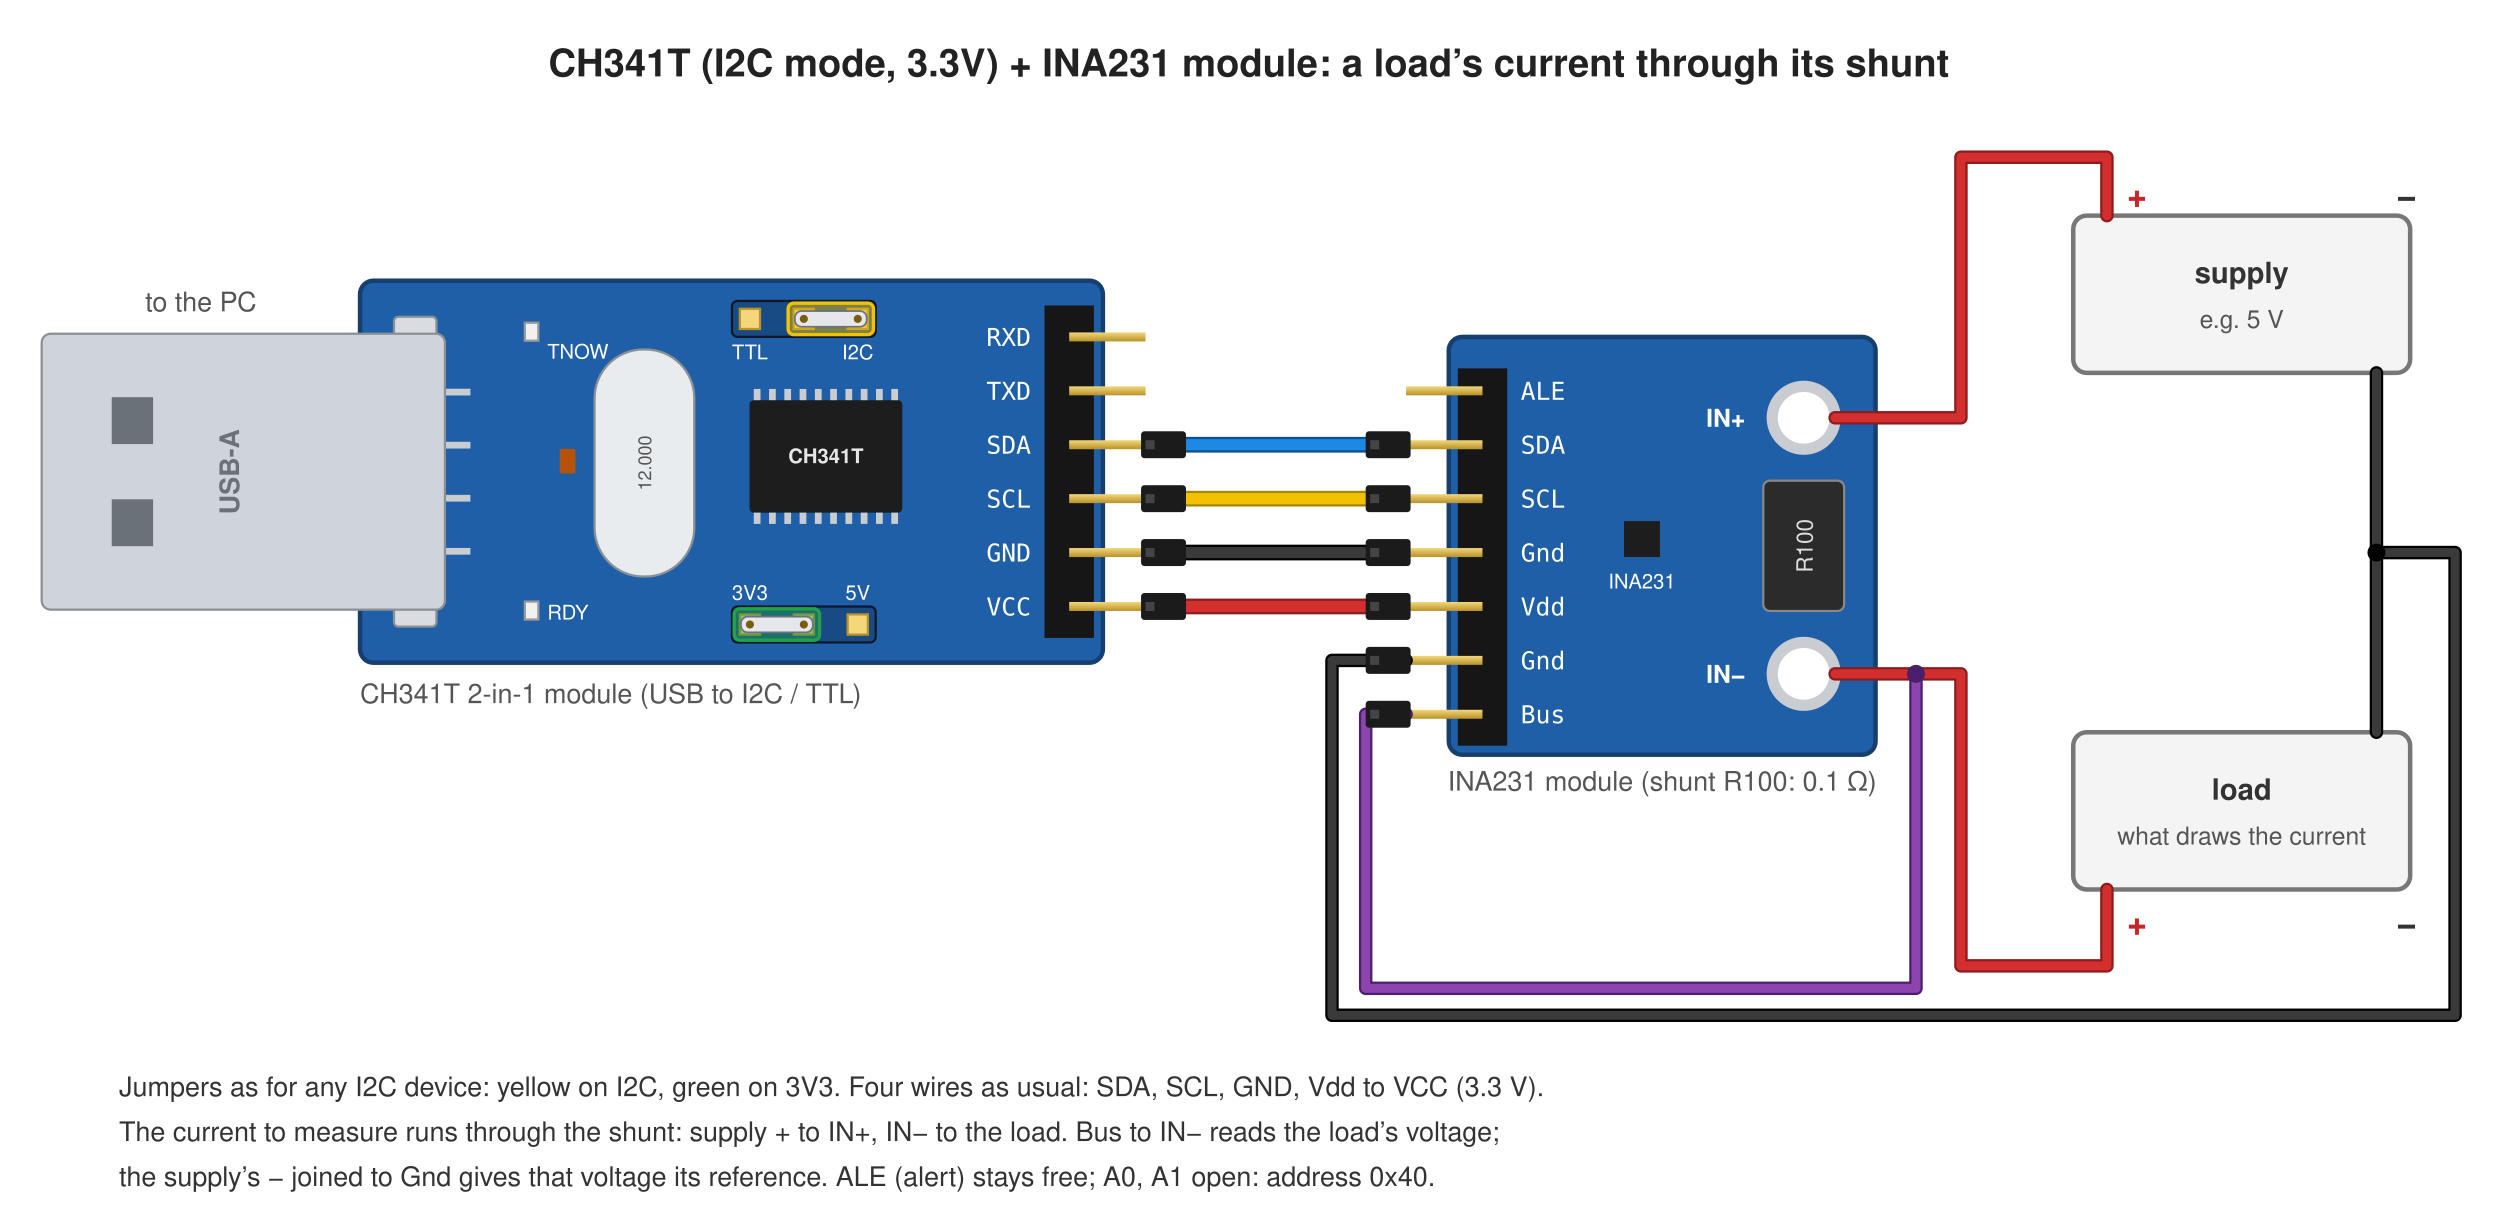
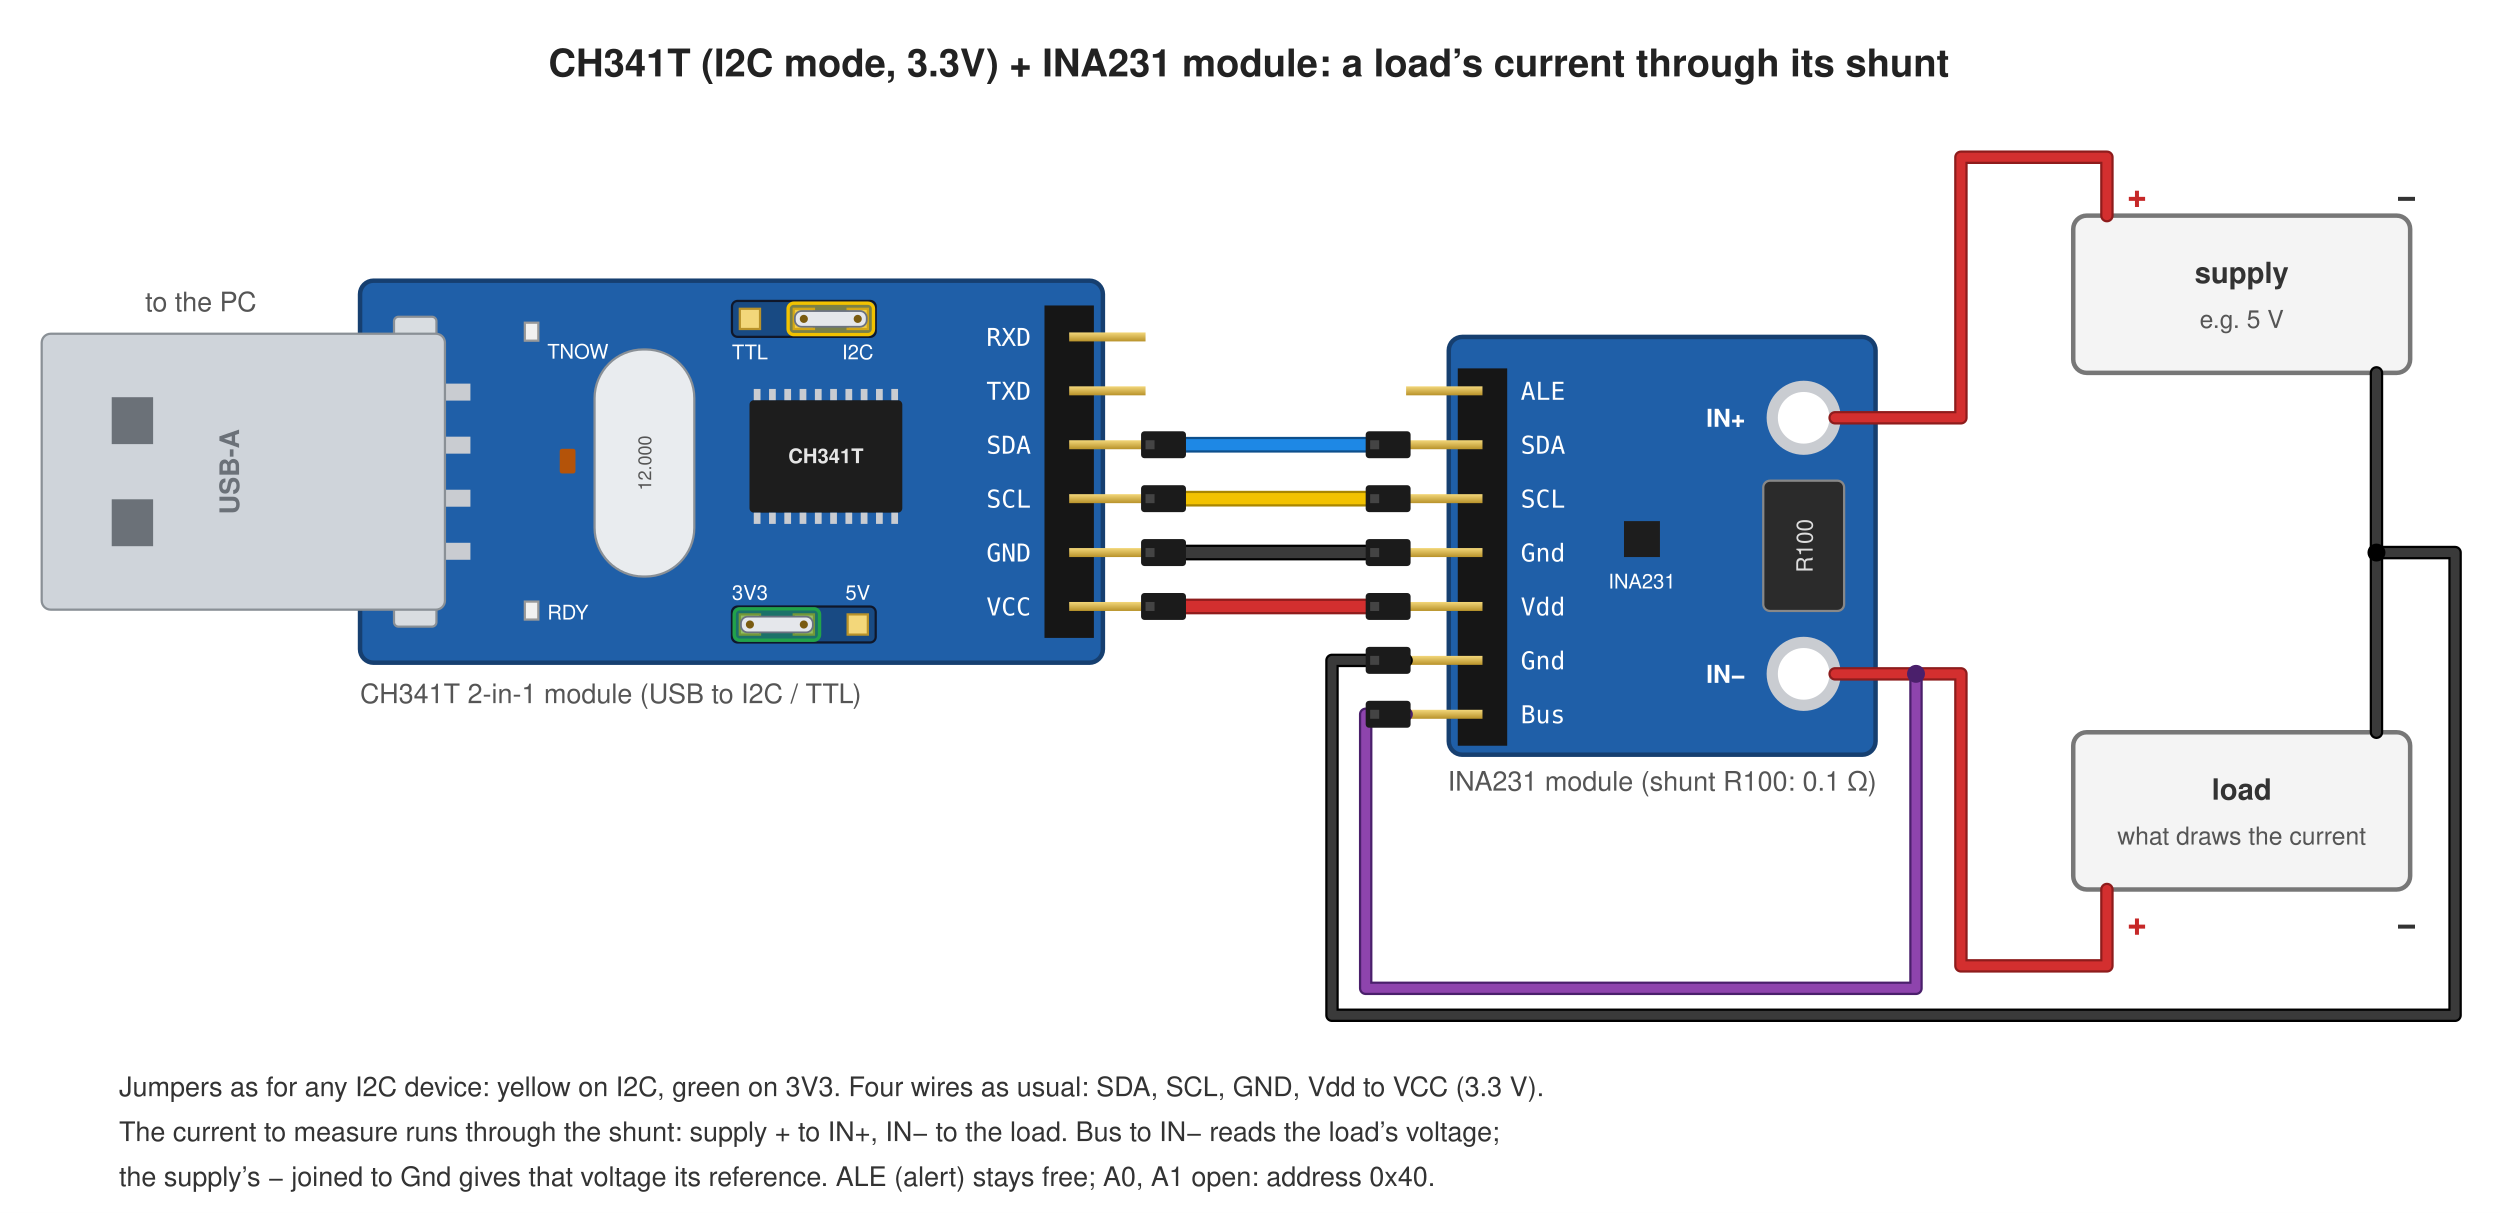
<svg xmlns="http://www.w3.org/2000/svg" viewBox="0 0 1113 540" width="1113" height="540" font-family="Helvetica, Arial, sans-serif">
  <style>@media (prefers-color-scheme: dark) { .bg { fill-opacity: 0.85 } }</style>
  <defs>
    <linearGradient id="metal" x1="0" y1="0" x2="0" y2="1">
      <stop offset="0" stop-color="#e9ecef" />
      <stop offset="0.5" stop-color="#b8bec5" />
      <stop offset="1" stop-color="#d9dde1" />
    </linearGradient>
    <linearGradient id="pin" x1="0" y1="0" x2="0" y2="1">
      <stop offset="0" stop-color="#f3d77a" />
      <stop offset="1" stop-color="#b8922a" />
    </linearGradient>
    <g id="dupont">
      <rect x="0" y="-6" width="20" height="12" rx="1.5" fill="#1b1b1b" />
      <rect x="2" y="-2" width="4" height="4" fill="#444" />
    </g>
  </defs>
  <rect class="bg" width="1113" height="540" fill="#ffffff" />
  <text x="556" y="34" text-anchor="middle" font-size="17" font-weight="bold" fill="#222">CH341T (I2C mode, 3.3V) + INA231 module: a load’s current through its shunt</text>
  <text x="89.425" y="138.583" text-anchor="middle" font-size="12" fill="#555">to the PC</text>
  <rect x="160.291" y="124.961" width="330.709" height="170.079" rx="6" fill="#1f5fa8" stroke="#163f70" stroke-width="2" />
  <rect x="175.409" y="141.024" width="18.898" height="9.449" rx="2" fill="#d9dde1" stroke="#8a9096" />
  <rect x="175.409" y="269.528" width="18.898" height="9.449" rx="2" fill="#d9dde1" stroke="#8a9096" />
-   <rect x="196.087" y="173.067" width="13.339" height="3" fill="#c9ccd1" />
-   <rect x="196.087" y="196.689" width="13.339" height="3" fill="#c9ccd1" />
-   <rect x="196.087" y="220.311" width="13.339" height="3" fill="#c9ccd1" />
-   <rect x="196.087" y="243.933" width="13.339" height="3" fill="#c9ccd1" />
+   <rect x="196.087" y="170.787" width="13.339" height="7.559" fill="#c9ccd1" />
+   <rect x="196.087" y="194.409" width="13.339" height="7.559" fill="#c9ccd1" />
+   <rect x="196.087" y="218.031" width="13.339" height="7.559" fill="#c9ccd1" />
+   <rect x="196.087" y="241.654" width="13.339" height="7.559" fill="#c9ccd1" />
  <rect x="18.559" y="148.583" width="179.528" height="122.835" rx="4" fill="#cfd4da" stroke="#8a9096" />
  <rect x="49.74" y="176.835" width="18.425" height="20.882" fill="#6b7178" />
  <rect x="49.74" y="222.283" width="18.425" height="20.882" fill="#6b7178" />
  <text transform="translate(106.4331 210.0) rotate(-90)" text-anchor="middle" font-size="12" font-weight="bold" fill="#6b7178">USB-A</text>
  <text x="160.291" y="313.039" font-size="12" fill="#555">CH341T 2-in-1 module (USB to I2C / TTL)</text>
  <rect x="465.0" y="136.0" width="22" height="148.0" fill="#161616" />
  <g fill="url(#pin)">
    <rect x="476.0" y="148.0" width="34.0" height="4" />
    <rect x="476.0" y="172.0" width="34.0" height="4" />
    <rect x="476.0" y="196.0" width="34.0" height="4" />
    <rect x="476.0" y="220.0" width="34.0" height="4" />
    <rect x="476.0" y="244.0" width="34.0" height="4" />
    <rect x="476.0" y="268.0" width="34.0" height="4" />
  </g>
  <g font-size="11" fill="#fff" font-family="Menlo, Consolas, monospace" text-anchor="end">
    <text x="459.0" y="154.0">RXD</text>
    <text x="459.0" y="178.0">TXD</text>
    <text x="459.0" y="202.0">SDA</text>
    <text x="459.0" y="226.0">SCL</text>
    <text x="459.0" y="250.0">GND</text>
    <text x="459.0" y="274.0">VCC</text>
  </g>
  <rect x="333.677" y="178.157" width="68.031" height="50.079" rx="2" fill="#1d1d1d" />
  <rect x="335.579" y="173.157" width="3" height="5" fill="#c9ccd1" />
  <rect x="335.579" y="228.236" width="3" height="5" fill="#c9ccd1" />
  <rect x="342.382" y="173.157" width="3" height="5" fill="#c9ccd1" />
  <rect x="342.382" y="228.236" width="3" height="5" fill="#c9ccd1" />
  <rect x="349.185" y="173.157" width="3" height="5" fill="#c9ccd1" />
  <rect x="349.185" y="228.236" width="3" height="5" fill="#c9ccd1" />
  <rect x="355.988" y="173.157" width="3" height="5" fill="#c9ccd1" />
  <rect x="355.988" y="228.236" width="3" height="5" fill="#c9ccd1" />
  <rect x="362.791" y="173.157" width="3" height="5" fill="#c9ccd1" />
  <rect x="362.791" y="228.236" width="3" height="5" fill="#c9ccd1" />
  <rect x="369.594" y="173.157" width="3" height="5" fill="#c9ccd1" />
  <rect x="369.594" y="228.236" width="3" height="5" fill="#c9ccd1" />
  <rect x="376.398" y="173.157" width="3" height="5" fill="#c9ccd1" />
  <rect x="376.398" y="228.236" width="3" height="5" fill="#c9ccd1" />
  <rect x="383.201" y="173.157" width="3" height="5" fill="#c9ccd1" />
  <rect x="383.201" y="228.236" width="3" height="5" fill="#c9ccd1" />
  <rect x="390.004" y="173.157" width="3" height="5" fill="#c9ccd1" />
  <rect x="390.004" y="228.236" width="3" height="5" fill="#c9ccd1" />
  <rect x="396.807" y="173.157" width="3" height="5" fill="#c9ccd1" />
  <rect x="396.807" y="228.236" width="3" height="5" fill="#c9ccd1" />
  <text x="367.693" y="206.197" text-anchor="middle" font-size="9" font-weight="bold" fill="#e5e5e5">CH341T</text>
  <rect x="264.701" y="155.575" width="44.409" height="101.102" rx="21.732" fill="#e9ecef" stroke="#8a9096" />
  <text transform="translate(289.9055 206.126) rotate(-90)" text-anchor="middle" font-size="8" fill="#555">12.000</text>
  <rect x="249.197" y="199.795" width="7" height="11" rx="1" fill="#b45309" />
  <rect x="325.866" y="133.969" width="64" height="16" rx="2.5" fill="#000" fill-opacity="0.22" stroke="#0f172a" stroke-width="1" />
  <rect x="377.366" y="137.469" width="9" height="9" fill="#f3d77a" stroke="#b8922a" />
  <rect x="353.366" y="137.469" width="9" height="9" fill="#f3d77a" stroke="#b8922a" />
  <rect x="329.366" y="137.469" width="9" height="9" fill="#f3d77a" stroke="#b8922a" />
  <rect x="350.866" y="134.969" width="38" height="14" rx="2.5" fill="#f2c200" fill-opacity="0.45" stroke="#f2c200" stroke-width="1.5" />
  <rect x="353.866" y="138.469" width="32" height="7" rx="3" fill="#e5e7eb" stroke="#6b7280" stroke-width="0.8" />
  <circle cx="357.866" cy="141.969" r="1.8" fill="#7a5b10" />
  <circle cx="381.866" cy="141.969" r="1.8" fill="#7a5b10" />
  <rect x="325.866" y="270.031" width="64" height="16" rx="2.5" fill="#000" fill-opacity="0.22" stroke="#0f172a" stroke-width="1" />
  <rect x="377.366" y="273.531" width="9" height="9" fill="#f3d77a" stroke="#b8922a" />
  <rect x="353.366" y="273.531" width="9" height="9" fill="#f3d77a" stroke="#b8922a" />
  <rect x="329.366" y="273.531" width="9" height="9" fill="#f3d77a" stroke="#b8922a" />
  <rect x="326.866" y="271.031" width="38" height="14" rx="2.5" fill="#22a34a" fill-opacity="0.45" stroke="#22a34a" stroke-width="1.5" />
  <rect x="329.866" y="274.531" width="32" height="7" rx="3" fill="#e5e7eb" stroke="#6b7280" stroke-width="0.8" />
  <circle cx="333.866" cy="278.031" r="1.8" fill="#7a5b10" />
  <circle cx="357.866" cy="278.031" r="1.8" fill="#7a5b10" />
  <text x="381.866" y="159.969" text-anchor="middle" font-size="9" fill="#fff">I2C</text>
  <text x="333.866" y="159.969" text-anchor="middle" font-size="9" fill="#fff">TTL</text>
  <text x="381.866" y="267.031" text-anchor="middle" font-size="9" fill="#fff">5V</text>
  <text x="333.866" y="267.031" text-anchor="middle" font-size="9" fill="#fff">3V3</text>
  <rect x="233.661" y="143.669" width="6" height="8" fill="#f1f1f1" stroke="#999" />
  <text x="243.661" y="159.669" font-size="9" fill="#fff">TNOW</text>
  <rect x="233.661" y="267.827" width="6" height="8" fill="#f1f1f1" stroke="#999" />
  <text x="243.661" y="275.827" font-size="9" fill="#fff">RDY</text>
  <g transform="translate(33 0)">
    <rect x="612" y="150" width="190" height="186" rx="6" fill="#1f5fa8" stroke="#163f70" stroke-width="2" />
    <rect x="616" y="164" width="22" height="168" fill="#161616" />
    <g fill="url(#pin)">
      <rect x="593" y="172" width="34" height="4" />
      <rect x="593" y="196" width="34" height="4" />
      <rect x="593" y="220" width="34" height="4" />
      <rect x="593" y="244" width="34" height="4" />
      <rect x="593" y="268" width="34" height="4" />
      <rect x="593" y="292" width="34" height="4" />
      <rect x="593" y="316" width="34" height="4" />
    </g>
    <g font-size="11" fill="#fff" font-family="Menlo, Consolas, monospace">
      <text x="644" y="178">ALE</text>
      <text x="644" y="202">SDA</text>
      <text x="644" y="226">SCL</text>
      <text x="644" y="250">Gnd</text>
      <text x="644" y="274">Vdd</text>
      <text x="644" y="298">Gnd</text>
      <text x="644" y="322">Bus</text>
    </g>
    <circle cx="770" cy="186" r="14" fill="#fff" stroke="#c9ccd1" stroke-width="5" />
    <circle cx="770" cy="300" r="14" fill="#fff" stroke="#c9ccd1" stroke-width="5" />
    <text x="744" y="190" text-anchor="end" font-size="11" fill="#fff" font-weight="bold">IN+</text>
    <text x="744" y="304" text-anchor="end" font-size="11" fill="#fff" font-weight="bold">IN−</text>
    <rect x="752" y="214" width="36" height="58" rx="3" fill="#2b2b2b" stroke="#888" />
    <text x="770" y="247" text-anchor="middle" font-size="10" fill="#ddd" transform="rotate(-90 770 243)">R100</text>
    <rect x="690" y="232" width="16" height="16" fill="#1d1d1d" />
    <text x="698" y="262" text-anchor="middle" font-size="9" fill="#fff">INA231</text>
    <text x="707" y="352" text-anchor="middle" font-size="12" fill="#555">INA231 module (shunt R100: 0.1 Ω)</text>
    <rect x="890" y="96" width="150" height="70" rx="6" fill="#f4f4f4" stroke="#777" stroke-width="2" />
    <text x="965" y="126" text-anchor="middle" font-size="13" fill="#333" font-weight="bold">supply</text>
    <text x="965" y="146" text-anchor="middle" font-size="11" fill="#555">e.g. 5 V</text>
    <text x="914" y="92" font-size="15" fill="#c62828" font-weight="bold">+</text>
    <text x="1034" y="92" font-size="15" fill="#333" font-weight="bold">−</text>
    <rect x="890" y="326" width="150" height="70" rx="6" fill="#f4f4f4" stroke="#777" stroke-width="2" />
    <text x="965" y="356" text-anchor="middle" font-size="13" fill="#333" font-weight="bold">load</text>
    <text x="965" y="376" text-anchor="middle" font-size="11" fill="#555">what draws the current</text>
    <text x="914" y="416" font-size="15" fill="#c62828" font-weight="bold">+</text>
    <text x="1034" y="416" font-size="15" fill="#333" font-weight="bold">−</text>
    <g stroke-linecap="round" stroke-linejoin="round" fill="none">
      <path d="M905 96 V 70 H 840 V 186 H 784" stroke="#8e1c1c" stroke-width="6" />
      <path d="M905 96 V 70 H 840 V 186 H 784" stroke="#d32f2f" stroke-width="4" />
      <path d="M784 300 H 840 V 430 H 905 V 396" stroke="#8e1c1c" stroke-width="6" />
      <path d="M784 300 H 840 V 430 H 905 V 396" stroke="#d32f2f" stroke-width="4" />
      <path d="M1025 326 V 166" stroke="#000" stroke-width="6" />
      <path d="M1025 326 V 166" stroke="#3a3a3a" stroke-width="4" />
      <path d="M1025 246 H 1060 V 452 H 560 V 294 H 593" stroke="#000" stroke-width="6" />
      <path d="M1025 246 H 1060 V 452 H 560 V 294 H 593" stroke="#3a3a3a" stroke-width="4" />
      <path d="M593 318 H 575 V 440 H 820 V 300" stroke="#4a1f6b" stroke-width="6" />
      <path d="M593 318 H 575 V 440 H 820 V 300" stroke="#8e44ad" stroke-width="4" />
    </g>
    <circle cx="820" cy="300" r="4" fill="#4a1f6b" />
    <circle cx="1025" cy="246" r="4" fill="#000" />
    <g stroke-linecap="round" fill="none">
      <path d="M495 198 H 575" stroke="#0d4f8c" stroke-width="7" />
      <path d="M495 198 H 575" stroke="#1e88e5" stroke-width="5" />
      <path d="M495 222 H 575" stroke="#a88600" stroke-width="7" />
      <path d="M495 222 H 575" stroke="#f2c200" stroke-width="5" />
      <path d="M495 246 H 575" stroke="#000" stroke-width="7" />
      <path d="M495 246 H 575" stroke="#3a3a3a" stroke-width="5" />
      <path d="M495 270 H 575" stroke="#8e1c1c" stroke-width="7" />
      <path d="M495 270 H 575" stroke="#d32f2f" stroke-width="5" />
    </g>
    <use href="#dupont" x="475" y="198" />
    <use href="#dupont" x="475" y="222" />
    <use href="#dupont" x="475" y="246" />
    <use href="#dupont" x="475" y="270" />
    <use href="#dupont" x="575" y="198" />
    <use href="#dupont" x="575" y="222" />
    <use href="#dupont" x="575" y="246" />
    <use href="#dupont" x="575" y="270" />
    <use href="#dupont" x="575" y="294" />
    <use href="#dupont" x="575" y="318" />
    <g font-size="12" fill="#333">
      <text x="20" y="488">Jumpers as for any I2C device: yellow on I2C, green on 3V3. Four wires as usual: SDA, SCL, GND, Vdd to VCC (3.3 V).</text>
      <text x="20" y="508">The current to measure runs through the shunt: supply + to IN+, IN− to the load. Bus to IN− reads the load’s voltage;</text>
      <text x="20" y="528">the supply’s − joined to Gnd gives that voltage its reference. ALE (alert) stays free; A0, A1 open: address 0x40.</text>
    </g>
  </g>
</svg>
